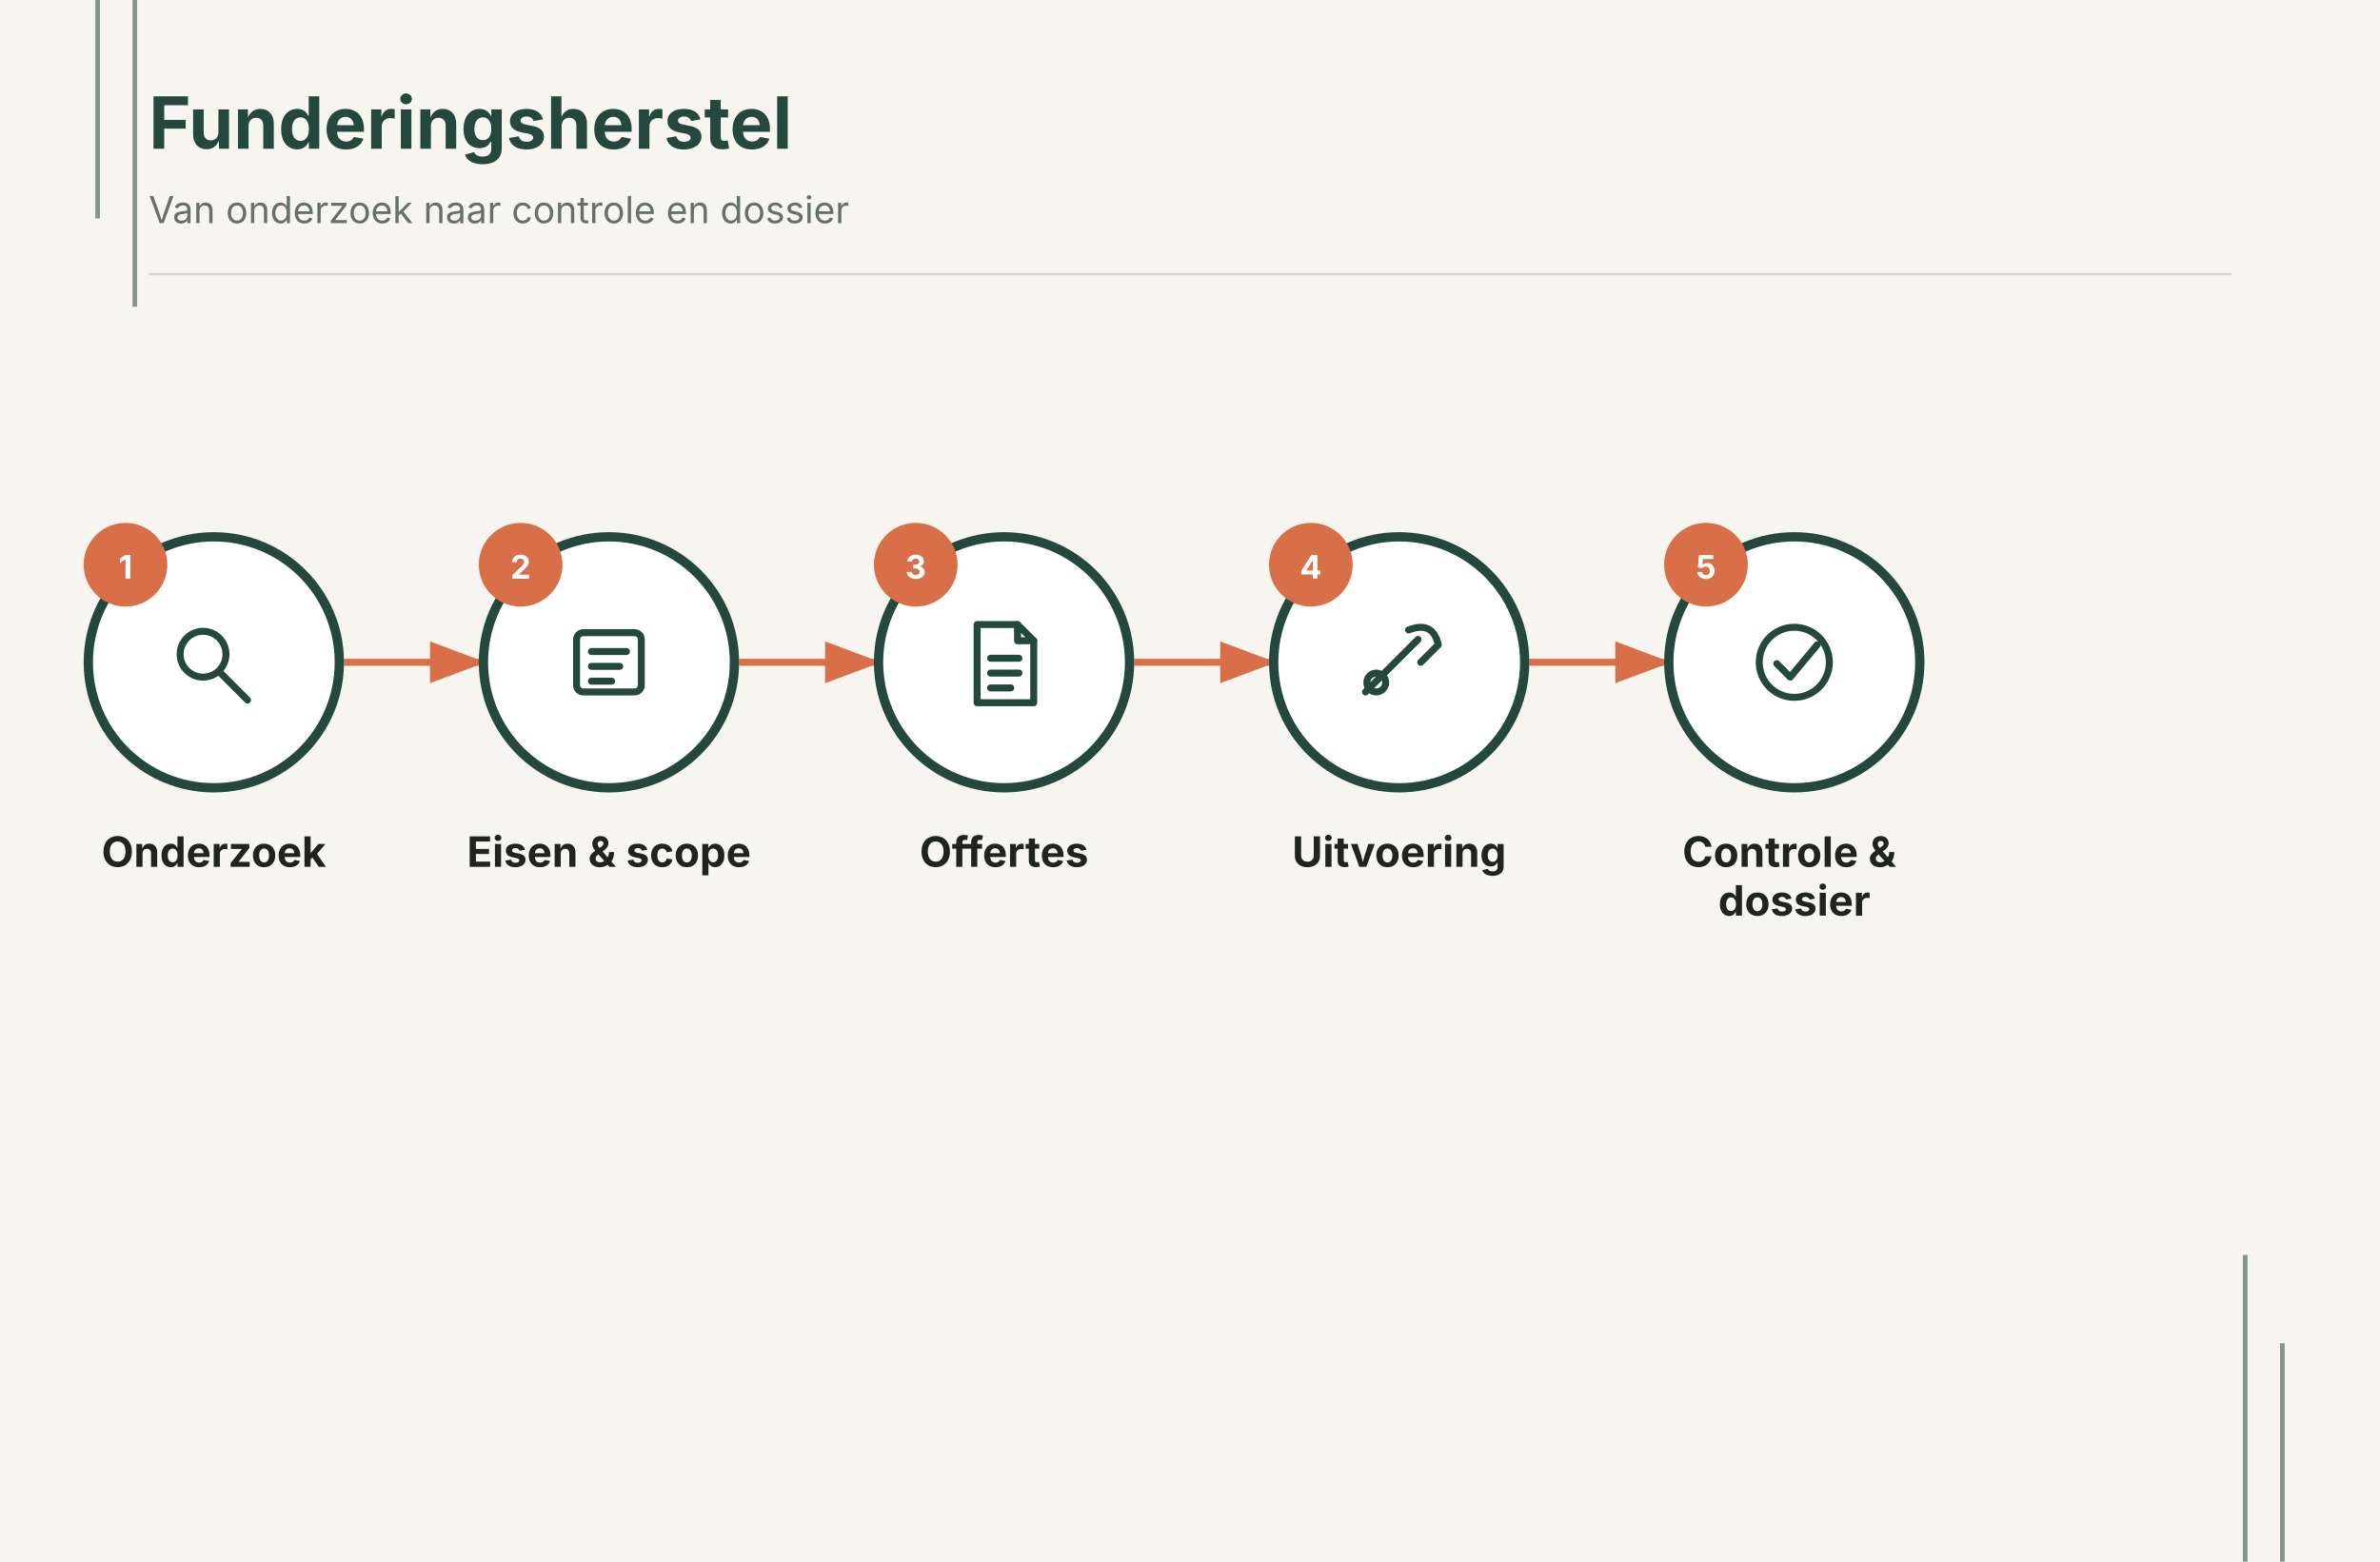
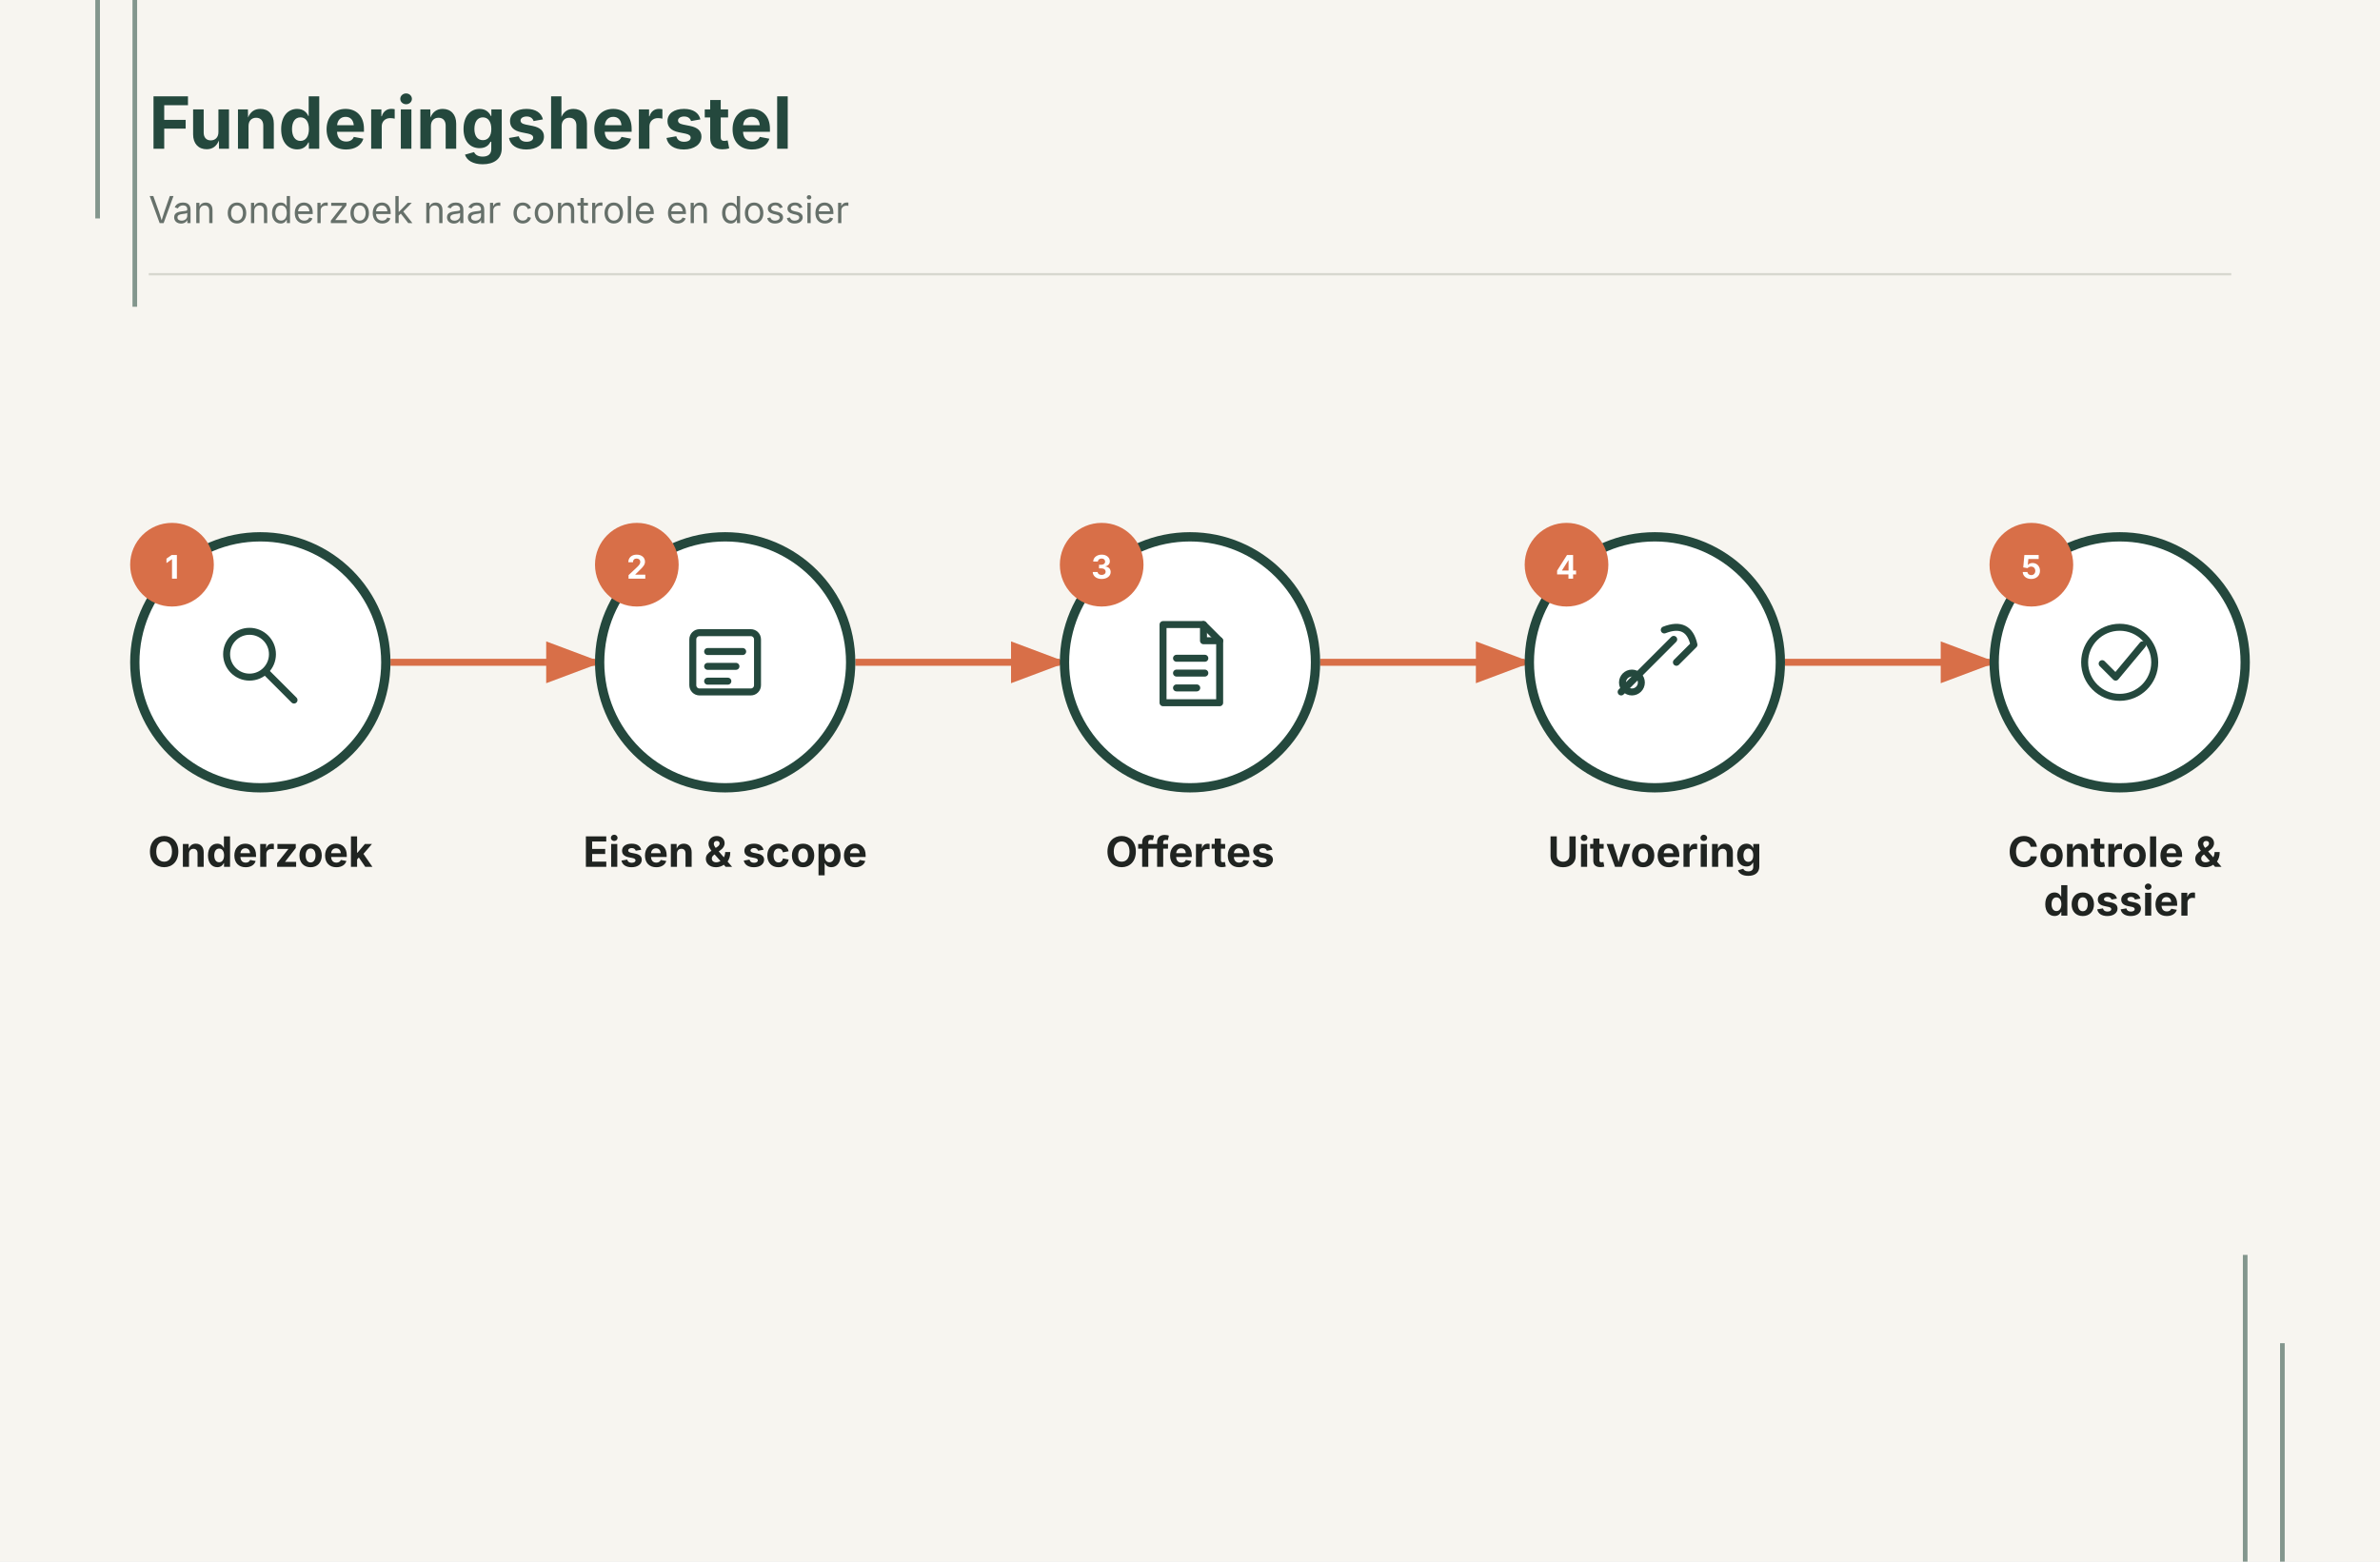
<svg xmlns="http://www.w3.org/2000/svg" width="1024" height="672" viewBox="0 0 1024 672" role="img">
  <defs>
    <marker id="a" markerWidth="8" markerHeight="8" refX="7" refY="3" orient="auto">
      <path d="M0,0 L0,6 L8,3 z" fill="#D86F48" />
    </marker>
  </defs>
  <rect width="1024" height="672" fill="#F7F5F0" />
  <path d="M42 0 V94 M58 0 V132" stroke="#24483D" stroke-width="2" opacity=".55" />
  <path d="M982 672 V578 M966 672 V540" stroke="#24483D" stroke-width="2" opacity=".55" />
  <text x="64" y="64" text-anchor="start" font-family="Inter,Arial,sans-serif" font-size="31" font-weight="700" fill="#24483D">
    <tspan x="64" dy="0">Funderingsherstel</tspan>
  </text>
  <text x="64" y="96" text-anchor="start" font-family="Inter,Arial,sans-serif" font-size="16" font-weight="400" fill="#66706A">
    <tspan x="64" dy="0">Van onderzoek naar controle en dossier</tspan>
  </text>
  <line x1="64" y1="118" x2="960" y2="118" stroke="#D7D7CF" stroke-width="1" />
-   <path d="M 148 285 H 206" stroke="#D86F48" stroke-width="3" marker-end="url(#a)" />
-   <path d="M 318 285 H 376" stroke="#D86F48" stroke-width="3" marker-end="url(#a)" />
-   <path d="M 488 285 H 546" stroke="#D86F48" stroke-width="3" marker-end="url(#a)" />
-   <path d="M 658 285 H 716" stroke="#D86F48" stroke-width="3" marker-end="url(#a)" />
-   <circle cx="92" cy="285" r="54" fill="#FFFFFF" stroke="#24483D" stroke-width="4" />
+   <path d="M 168.0 285 H 256.0" stroke="#D86F48" stroke-width="3" marker-end="url(#a)" />
+   <path d="M 368.0 285 H 456.0" stroke="#D86F48" stroke-width="3" marker-end="url(#a)" />
+   <path d="M 568.0 285 H 656.0" stroke="#D86F48" stroke-width="3" marker-end="url(#a)" />
+   <path d="M 768.0 285 H 856.0" stroke="#D86F48" stroke-width="3" marker-end="url(#a)" />
+   <circle cx="112.0" cy="285" r="54" fill="#FFFFFF" stroke="#24483D" stroke-width="4" />
  <g stroke="#24483D" stroke-width="3" fill="none" stroke-linecap="round" stroke-linejoin="round">
-     <circle cx="87.36" cy="281.52" r="9.86" />
-     <path d="M 94.32 289.06 L 106.5 301.24" />
+     <circle cx="107.36" cy="281.52" r="9.86" />
+     <path d="M 114.32 289.06 L 126.5 301.24" />
  </g>
-   <circle cx="54" cy="243" r="18" fill="#D86F48" />
-   <text x="54" y="249" text-anchor="middle" font-family="Inter,Arial,sans-serif" font-size="14" font-weight="700" fill="#FFFFFF">
-     <tspan x="54" dy="0">1</tspan>
+   <circle cx="74.0" cy="243" r="18" fill="#D86F48" />
+   <text x="74.0" y="249" text-anchor="middle" font-family="Inter,Arial,sans-serif" font-size="14" font-weight="700" fill="#FFFFFF">
+     <tspan x="74.0" dy="0">1</tspan>
  </text>
-   <text x="92" y="373" text-anchor="middle" font-family="Inter,Arial,sans-serif" font-size="18" font-weight="700" fill="#202421">
-     <tspan x="92" dy="0">Onderzoek</tspan>
+   <text x="112.0" y="373" text-anchor="middle" font-family="Inter,Arial,sans-serif" font-size="18" font-weight="700" fill="#202421">
+     <tspan x="112.0" dy="0">Onderzoek</tspan>
  </text>
-   <circle cx="262" cy="285" r="54" fill="#FFFFFF" stroke="#24483D" stroke-width="4" />
+   <circle cx="312.0" cy="285" r="54" fill="#FFFFFF" stroke="#24483D" stroke-width="4" />
  <g stroke="#24483D" stroke-width="3" fill="none" stroke-linecap="round" stroke-linejoin="round">
-     <rect x="248.08" y="272.24" width="27.84" height="25.52" rx="2.9" />
-     <path d="M 254.46 280.36 H 269.54 M 254.46 286.74 H 266.64 M 254.46 293.12 H 263.16" />
+     <rect x="298.08" y="272.24" width="27.84" height="25.52" rx="2.9" />
+     <path d="M 304.46 280.36 H 319.54 M 304.46 286.74 H 316.64 M 304.46 293.12 H 313.16" />
  </g>
-   <circle cx="224" cy="243" r="18" fill="#D86F48" />
-   <text x="224" y="249" text-anchor="middle" font-family="Inter,Arial,sans-serif" font-size="14" font-weight="700" fill="#FFFFFF">
-     <tspan x="224" dy="0">2</tspan>
+   <circle cx="274.0" cy="243" r="18" fill="#D86F48" />
+   <text x="274.0" y="249" text-anchor="middle" font-family="Inter,Arial,sans-serif" font-size="14" font-weight="700" fill="#FFFFFF">
+     <tspan x="274.0" dy="0">2</tspan>
  </text>
-   <text x="262" y="373" text-anchor="middle" font-family="Inter,Arial,sans-serif" font-size="18" font-weight="700" fill="#202421">
-     <tspan x="262" dy="0">Eisen &amp; scope</tspan>
+   <text x="312.0" y="373" text-anchor="middle" font-family="Inter,Arial,sans-serif" font-size="18" font-weight="700" fill="#202421">
+     <tspan x="312.0" dy="0">Eisen &amp; scope</tspan>
  </text>
-   <circle cx="432" cy="285" r="54" fill="#FFFFFF" stroke="#24483D" stroke-width="4" />
+   <circle cx="512.0" cy="285" r="54" fill="#FFFFFF" stroke="#24483D" stroke-width="4" />
  <g stroke="#24483D" stroke-width="3" fill="none" stroke-linecap="round" stroke-linejoin="round">
-     <path d="M 420.4 268.76 H 437.8 L 444.76 275.72 V 302.4 H 420.4 Z" />
-     <path d="M 437.8 268.76 V 275.72 H 444.76" />
-     <path d="M 426.2 283.26 H 438.38 M 426.2 289.64 H 438.38 M 426.2 296.02 H 434.9" />
+     <path d="M 500.4 268.76 H 517.8 L 524.76 275.72 V 302.4 H 500.4 Z" />
+     <path d="M 517.8 268.76 V 275.72 H 524.76" />
+     <path d="M 506.2 283.26 H 518.38 M 506.2 289.64 H 518.38 M 506.2 296.02 H 514.9" />
  </g>
-   <circle cx="394" cy="243" r="18" fill="#D86F48" />
-   <text x="394" y="249" text-anchor="middle" font-family="Inter,Arial,sans-serif" font-size="14" font-weight="700" fill="#FFFFFF">
-     <tspan x="394" dy="0">3</tspan>
+   <circle cx="474.0" cy="243" r="18" fill="#D86F48" />
+   <text x="474.0" y="249" text-anchor="middle" font-family="Inter,Arial,sans-serif" font-size="14" font-weight="700" fill="#FFFFFF">
+     <tspan x="474.0" dy="0">3</tspan>
  </text>
-   <text x="432" y="373" text-anchor="middle" font-family="Inter,Arial,sans-serif" font-size="18" font-weight="700" fill="#202421">
-     <tspan x="432" dy="0">Offertes</tspan>
+   <text x="512.0" y="373" text-anchor="middle" font-family="Inter,Arial,sans-serif" font-size="18" font-weight="700" fill="#202421">
+     <tspan x="512.0" dy="0">Offertes</tspan>
  </text>
-   <circle cx="602" cy="285" r="54" fill="#FFFFFF" stroke="#24483D" stroke-width="4" />
+   <circle cx="712.0" cy="285" r="54" fill="#FFFFFF" stroke="#24483D" stroke-width="4" />
  <g stroke="#24483D" stroke-width="3" fill="none" stroke-linecap="round" stroke-linejoin="round">
-     <path d="M 587.5 297.76 L 610.12 275.14" />
-     <path d="M 606.06 271.08 Q 616.5 267.02 618.82 277.46 L 611.28 285" />
-     <circle cx="592.14" cy="293.7" r="4.06" />
+     <path d="M 697.5 297.76 L 720.12 275.14" />
+     <path d="M 716.06 271.08 Q 726.5 267.02 728.82 277.46 L 721.28 285" />
+     <circle cx="702.14" cy="293.7" r="4.06" />
  </g>
-   <circle cx="564" cy="243" r="18" fill="#D86F48" />
-   <text x="564" y="249" text-anchor="middle" font-family="Inter,Arial,sans-serif" font-size="14" font-weight="700" fill="#FFFFFF">
-     <tspan x="564" dy="0">4</tspan>
+   <circle cx="674.0" cy="243" r="18" fill="#D86F48" />
+   <text x="674.0" y="249" text-anchor="middle" font-family="Inter,Arial,sans-serif" font-size="14" font-weight="700" fill="#FFFFFF">
+     <tspan x="674.0" dy="0">4</tspan>
  </text>
-   <text x="602" y="373" text-anchor="middle" font-family="Inter,Arial,sans-serif" font-size="18" font-weight="700" fill="#202421">
-     <tspan x="602" dy="0">Uitvoering</tspan>
+   <text x="712.0" y="373" text-anchor="middle" font-family="Inter,Arial,sans-serif" font-size="18" font-weight="700" fill="#202421">
+     <tspan x="712.0" dy="0">Uitvoering</tspan>
  </text>
-   <circle cx="772" cy="285" r="54" fill="#FFFFFF" stroke="#24483D" stroke-width="4" />
+   <circle cx="912.0" cy="285" r="54" fill="#FFFFFF" stroke="#24483D" stroke-width="4" />
  <g stroke="#24483D" stroke-width="3" fill="none" stroke-linecap="round" stroke-linejoin="round">
-     <circle cx="772" cy="285" r="15.08" />
-     <path d="M 764.46 285.58 L 770.26 291.38 L 781.86 277.46" />
+     <circle cx="912.0" cy="285" r="15.08" />
+     <path d="M 904.46 285.58 L 910.26 291.38 L 921.86 277.46" />
  </g>
-   <circle cx="734" cy="243" r="18" fill="#D86F48" />
-   <text x="734" y="249" text-anchor="middle" font-family="Inter,Arial,sans-serif" font-size="14" font-weight="700" fill="#FFFFFF">
-     <tspan x="734" dy="0">5</tspan>
+   <circle cx="874.0" cy="243" r="18" fill="#D86F48" />
+   <text x="874.0" y="249" text-anchor="middle" font-family="Inter,Arial,sans-serif" font-size="14" font-weight="700" fill="#FFFFFF">
+     <tspan x="874.0" dy="0">5</tspan>
  </text>
-   <text x="772" y="373" text-anchor="middle" font-family="Inter,Arial,sans-serif" font-size="18" font-weight="700" fill="#202421">
-     <tspan x="772" dy="0">Controle &amp;</tspan>
-     <tspan x="772" dy="21">dossier</tspan>
+   <text x="912.0" y="373" text-anchor="middle" font-family="Inter,Arial,sans-serif" font-size="18" font-weight="700" fill="#202421">
+     <tspan x="912.0" dy="0">Controle &amp;</tspan>
+     <tspan x="912.0" dy="21">dossier</tspan>
  </text>
</svg>
